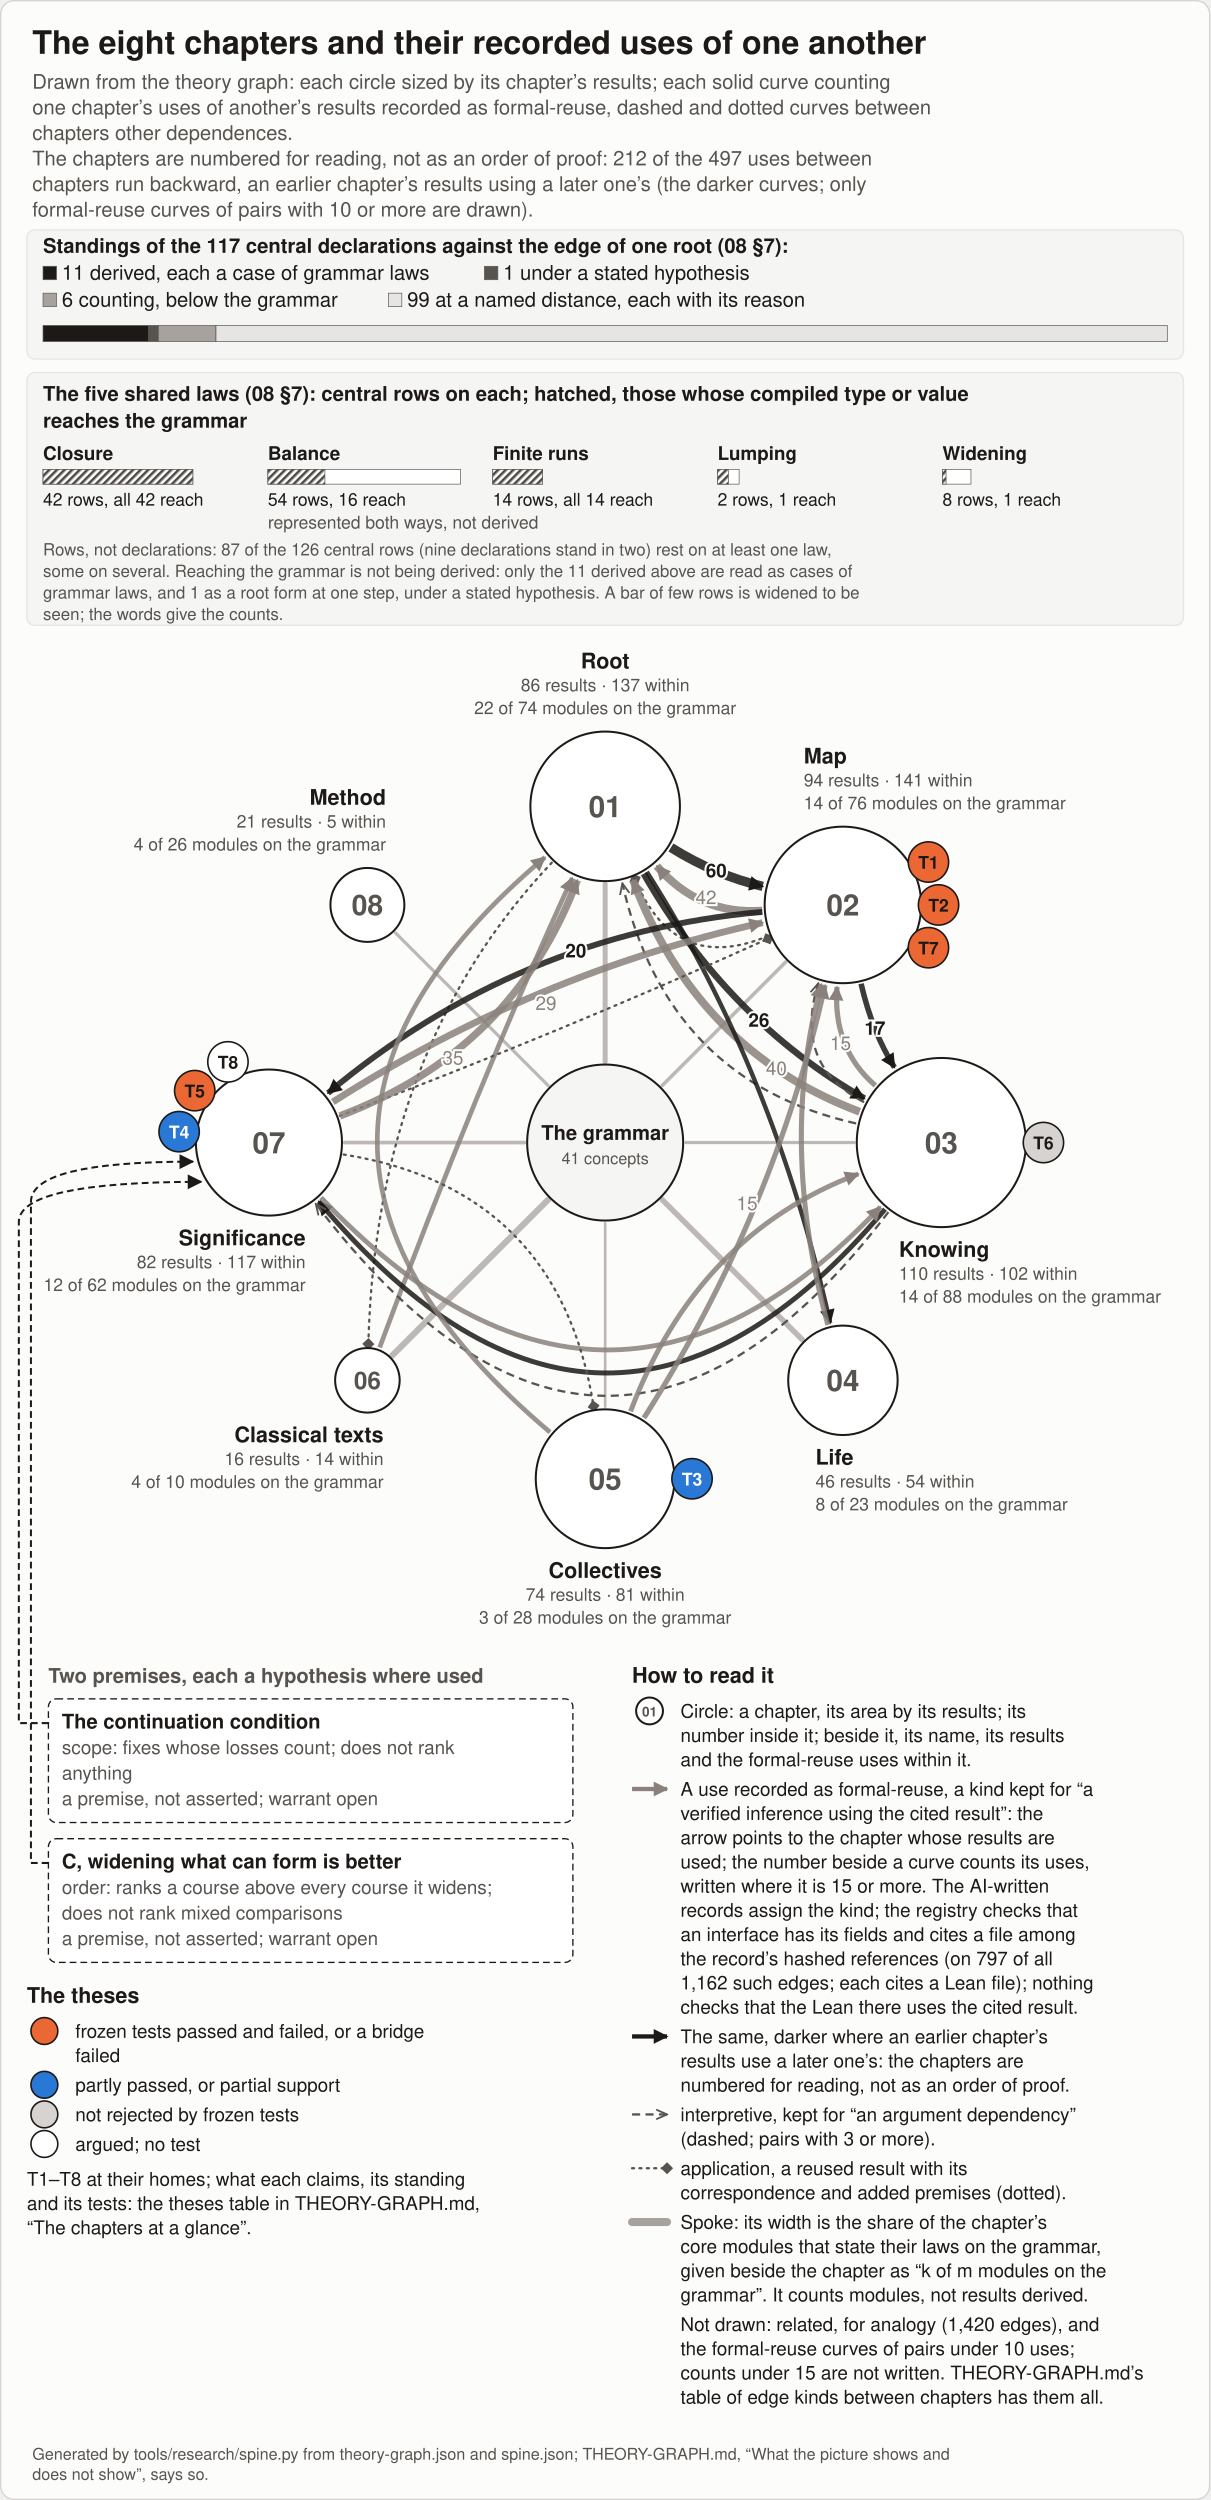
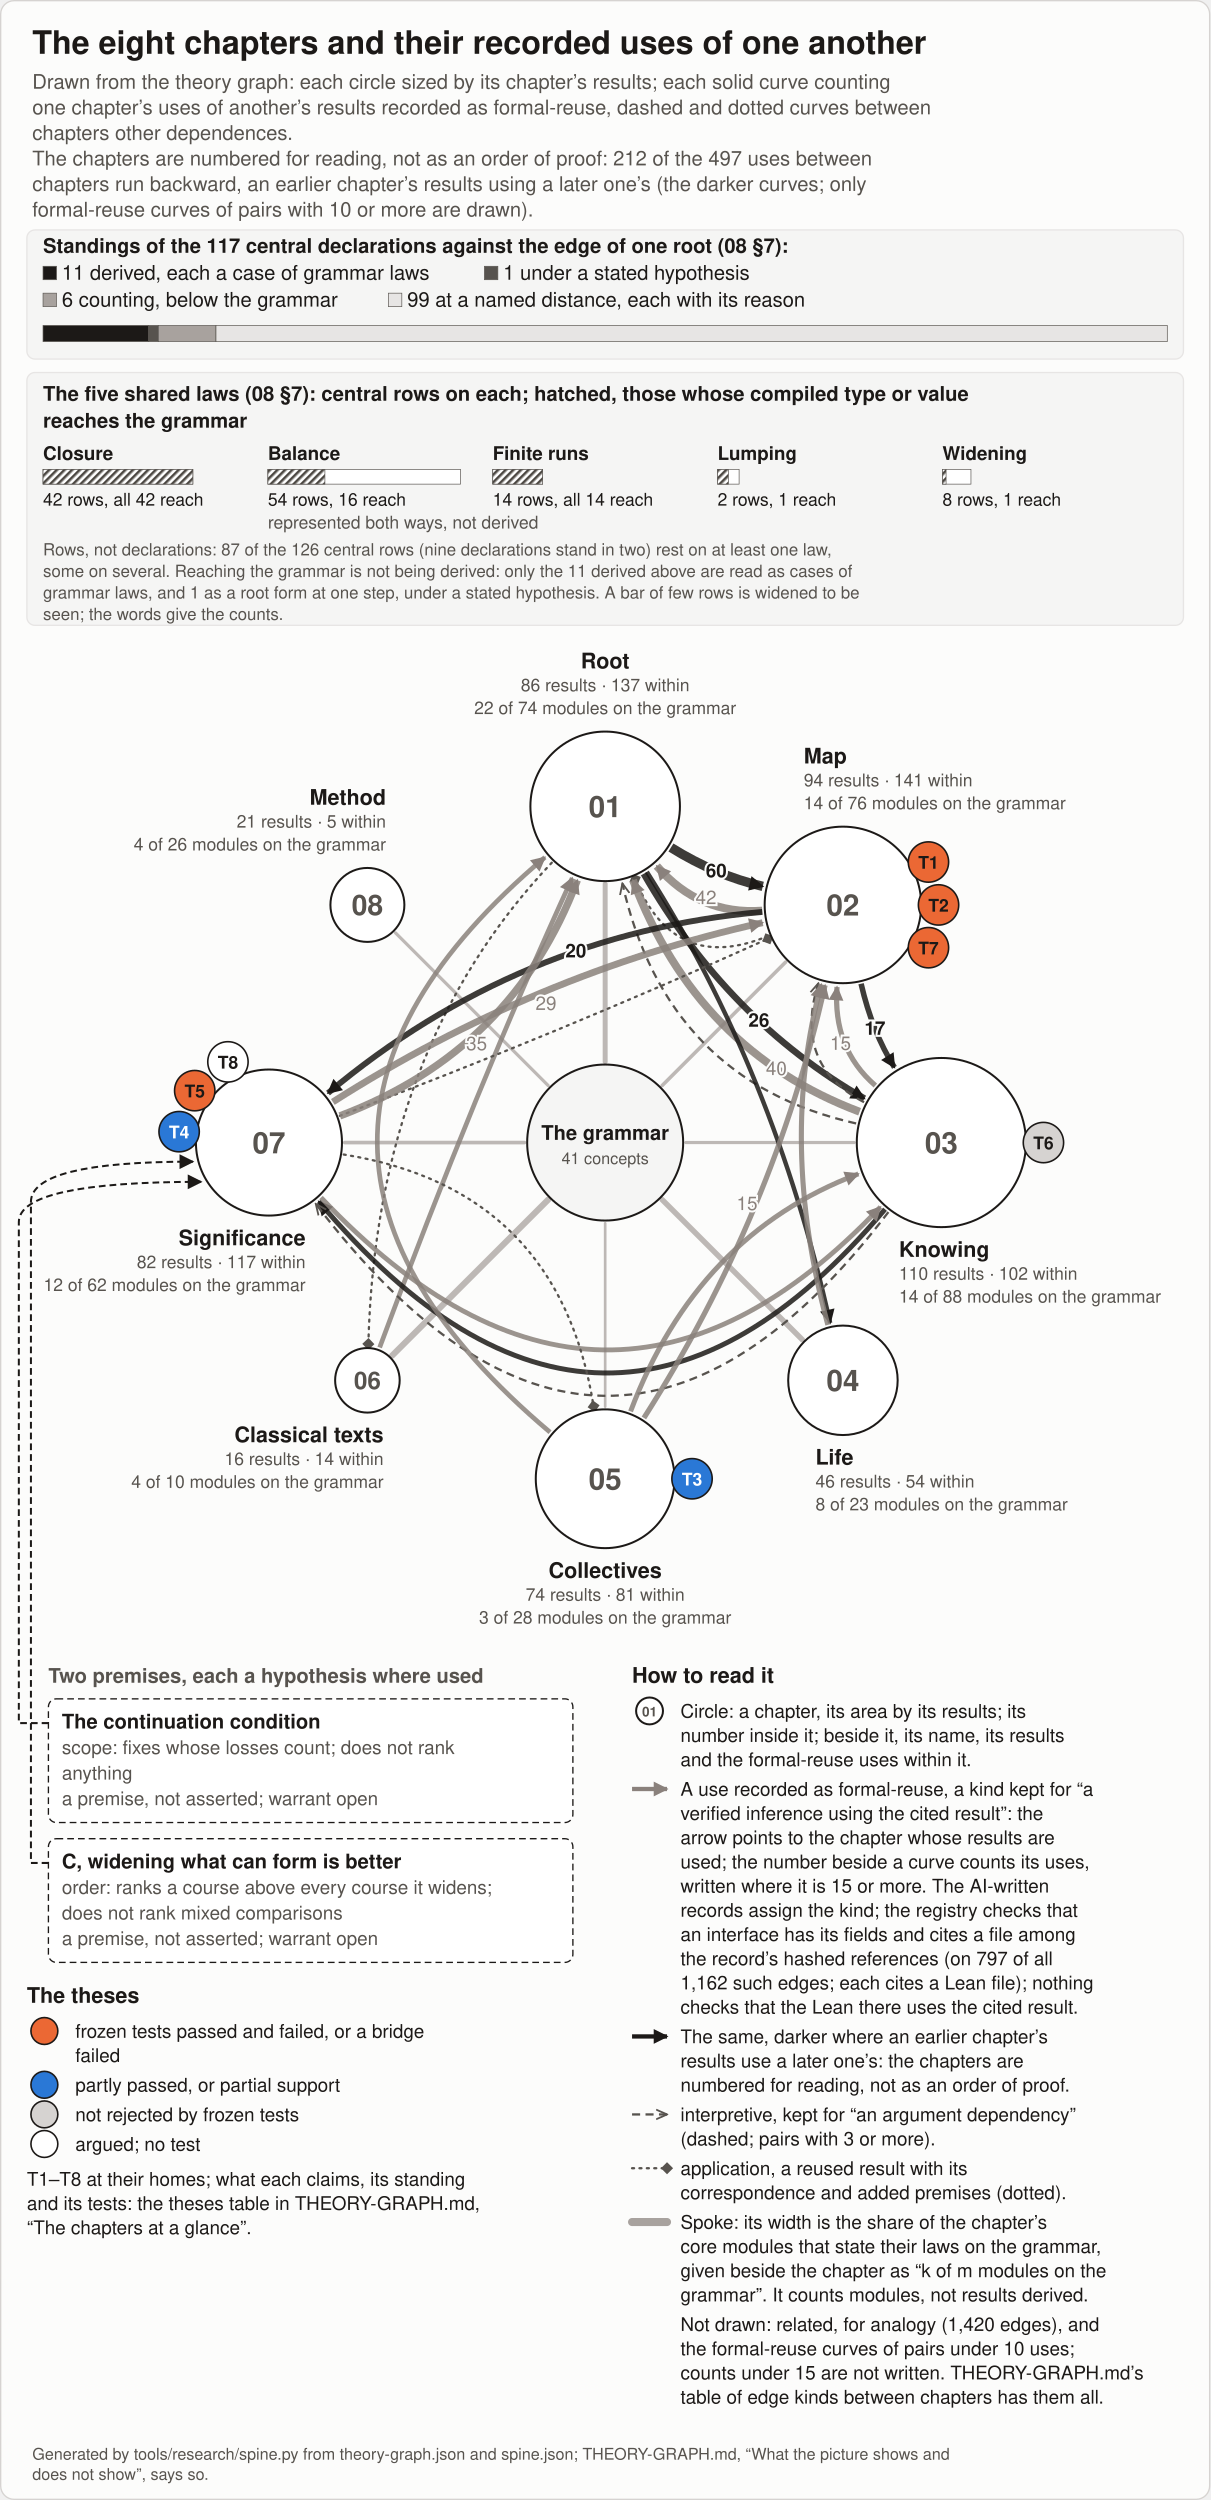
<svg xmlns="http://www.w3.org/2000/svg" viewBox="0 0 900 1859" width="900" height="1859" role="img" aria-labelledby="spine-title spine-desc" font-family="Helvetica, Arial, sans-serif">
  <defs>
    <marker id="fwd" viewBox="0 0 10 10" refX="9" refY="5" markerWidth="11" markerHeight="11" markerUnits="userSpaceOnUse" orient="auto">
      <path d="M0,0 L10,5 L0,10 z" fill="#8a817c" />
    </marker>
    <marker id="back" viewBox="0 0 10 10" refX="9" refY="5" markerWidth="11" markerHeight="11" markerUnits="userSpaceOnUse" orient="auto">
      <path d="M0,0 L10,5 L0,10 z" fill="#1c1917" />
    </marker>
    <marker id="thin" viewBox="0 0 10 10" refX="9" refY="5" markerWidth="9" markerHeight="9" markerUnits="userSpaceOnUse" orient="auto">
      <path d="M0,1 L9,5 L0,9" fill="none" stroke="#57534e" stroke-width="1.5" />
    </marker>
    <marker id="diamond" viewBox="0 0 10 10" refX="5" refY="5" markerWidth="9" markerHeight="9" markerUnits="userSpaceOnUse" orient="auto">
      <path d="M5,0 L10,5 L5,10 L0,5 z" fill="#57534e" />
    </marker>
    <pattern id="reach" width="4" height="4" patternUnits="userSpaceOnUse" patternTransform="rotate(45)">
      <rect width="4" height="4" fill="#ffffff" />
      <rect width="2" height="4" fill="#57534e" />
    </pattern>
  </defs>
  <rect x="0.5" y="0.5" width="899" height="1858" rx="10" fill="#fcfcfb" stroke="#d6d3d1" />
  <text x="24" y="40" font-size="24" font-weight="bold" text-anchor="start" fill="#1c1917">The eight chapters and their recorded uses of one another</text>
  <text x="24" y="66" font-size="15" text-anchor="start" fill="#57534e">Drawn from the theory graph: each circle sized by its chapter’s results; each solid curve counting</text>
  <text x="24" y="85" font-size="15" text-anchor="start" fill="#57534e">one chapter’s uses of another’s results recorded as formal-reuse, dashed and dotted curves between</text>
  <text x="24" y="104" font-size="15" text-anchor="start" fill="#57534e">chapters other dependences.</text>
  <text x="24" y="123" font-size="15" text-anchor="start" fill="#57534e">The chapters are numbered for reading, not as an order of proof: 212 of the 497 uses between</text>
  <text x="24" y="142" font-size="15" text-anchor="start" fill="#57534e">chapters run backward, an earlier chapter’s results using a later one’s (the darker curves; only</text>
  <text x="24" y="161" font-size="15" text-anchor="start" fill="#57534e">formal-reuse curves of pairs with 10 or more are drawn).</text>
  <rect x="20" y="171" width="860" height="96" rx="6" fill="#f5f5f4" stroke="#e7e5e4" />
  <text x="32" y="188" font-size="15" font-weight="bold" text-anchor="start" fill="#1c1917">Standings of the 117 central declarations against the edge of one root (08 §7):</text>
  <rect x="32" y="198" width="10" height="10" fill="#1c1917" stroke="#57534e" stroke-width="0.5" />
  <text x="46" y="208" font-size="15" text-anchor="start" fill="#1c1917">11 derived, each a case of grammar laws</text>
  <rect x="360.2" y="198" width="10" height="10" fill="#57534e" stroke="#57534e" stroke-width="0.5" />
  <text x="374.2" y="208" font-size="15" text-anchor="start" fill="#1c1917">1 under a stated hypothesis</text>
  <rect x="32" y="218" width="10" height="10" fill="#a8a29e" stroke="#57534e" stroke-width="0.5" />
  <text x="46" y="228" font-size="15" text-anchor="start" fill="#1c1917">6 counting, below the grammar</text>
  <rect x="288.8" y="218" width="10" height="10" fill="#e7e5e4" stroke="#57534e" stroke-width="0.5" />
  <text x="302.8" y="228" font-size="15" text-anchor="start" fill="#1c1917">99 at a named distance, each with its reason</text>
  <rect x="32" y="242" width="78.6" height="12" fill="#1c1917" stroke="#57534e" stroke-width="0.5" />
  <rect x="110.6" y="242" width="7.1" height="12" fill="#57534e" stroke="#57534e" stroke-width="0.5" />
  <rect x="117.7" y="242" width="42.9" height="12" fill="#a8a29e" stroke="#57534e" stroke-width="0.5" />
  <rect x="160.6" y="242" width="707.4" height="12" fill="#e7e5e4" stroke="#57534e" stroke-width="0.5" />
  <rect x="20" y="277" width="860" height="188" rx="6" fill="#f5f5f4" stroke="#e7e5e4" />
  <text x="32" y="298" font-size="15" font-weight="bold" text-anchor="start" fill="#1c1917">The five shared laws (08 §7): central rows on each; hatched, those whose compiled type or value</text>
  <text x="32" y="318" font-size="15" font-weight="bold" text-anchor="start" fill="#1c1917">reaches the grammar</text>
  <text x="32" y="342" font-size="14" font-weight="bold" text-anchor="start" fill="#1c1917">Closure</text>
  <rect x="32" y="349" width="111.4" height="11" fill="#ffffff" stroke="#57534e" stroke-width="0.5" />
  <rect x="32" y="349" width="111.4" height="11" fill="url(#reach)" stroke="#57534e" stroke-width="0.5" />
  <text x="32" y="376" font-size="13" text-anchor="start" fill="#1c1917">42 rows, all 42 reach</text>
  <text x="199.2" y="342" font-size="14" font-weight="bold" text-anchor="start" fill="#1c1917">Balance</text>
  <rect x="199.2" y="349" width="143.2" height="11" fill="#ffffff" stroke="#57534e" stroke-width="0.5" />
  <rect x="199.2" y="349" width="42.4" height="11" fill="url(#reach)" stroke="#57534e" stroke-width="0.5" />
  <text x="199.2" y="376" font-size="13" text-anchor="start" fill="#1c1917">54 rows, 16 reach</text>
  <text x="199.2" y="393" font-size="13" text-anchor="start" fill="#57534e">represented both ways, not derived</text>
  <text x="366.4" y="342" font-size="14" font-weight="bold" text-anchor="start" fill="#1c1917">Finite runs</text>
  <rect x="366.4" y="349" width="37.1" height="11" fill="#ffffff" stroke="#57534e" stroke-width="0.5" />
  <rect x="366.4" y="349" width="37.1" height="11" fill="url(#reach)" stroke="#57534e" stroke-width="0.5" />
  <text x="366.4" y="376" font-size="13" text-anchor="start" fill="#1c1917">14 rows, all 14 reach</text>
  <text x="533.6" y="342" font-size="14" font-weight="bold" text-anchor="start" fill="#1c1917">Lumping</text>
  <rect x="533.6" y="349" width="16" height="11" fill="#ffffff" stroke="#57534e" stroke-width="0.5" />
  <rect x="533.6" y="349" width="8" height="11" fill="url(#reach)" stroke="#57534e" stroke-width="0.5" />
  <text x="533.6" y="376" font-size="13" text-anchor="start" fill="#1c1917">2 rows, 1 reach</text>
  <text x="700.8" y="342" font-size="14" font-weight="bold" text-anchor="start" fill="#1c1917">Widening</text>
  <rect x="700.8" y="349" width="21.2" height="11" fill="#ffffff" stroke="#57534e" stroke-width="0.5" />
  <rect x="700.8" y="349" width="2.7" height="11" fill="url(#reach)" stroke="#57534e" stroke-width="0.5" />
  <text x="700.8" y="376" font-size="13" text-anchor="start" fill="#1c1917">8 rows, 1 reach</text>
  <text x="32" y="413" font-size="12.5" text-anchor="start" fill="#57534e">Rows, not declarations: 87 of the 126 central rows (nine declarations stand in two) rest on at least one law,</text>
  <text x="32" y="429" font-size="12.5" text-anchor="start" fill="#57534e">some on several. Reaching the grammar is not being derived: only the 11 derived above are read as cases of</text>
  <text x="32" y="445" font-size="12.5" text-anchor="start" fill="#57534e">grammar laws, and 1 as a root form at one step, under a stated hypothesis. A bar of few rows is widened to be</text>
  <text x="32" y="461" font-size="12.5" text-anchor="start" fill="#57534e">seen; the words give the counts.</text>
  <line x1="450" y1="657.3" x2="450" y2="789.6" stroke="#a8a29e" stroke-opacity="0.75" stroke-width="3.7" stroke-linecap="round" />
  <line x1="584.2" y1="715.4" x2="492.4" y2="807.2" stroke="#a8a29e" stroke-opacity="0.75" stroke-width="2.7" stroke-linecap="round" />
  <line x1="635.1" y1="849.6" x2="510" y2="849.6" stroke="#a8a29e" stroke-opacity="0.75" stroke-width="2.4" stroke-linecap="round" />
  <line x1="596.6" y1="996.2" x2="492.4" y2="892.1" stroke="#a8a29e" stroke-opacity="0.75" stroke-width="4.1" stroke-linecap="round" />
  <line x1="450" y1="1046" x2="450" y2="909.6" stroke="#a8a29e" stroke-opacity="0.75" stroke-width="2" stroke-linecap="round" />
  <line x1="291.6" y1="1008" x2="407.6" y2="892.1" stroke="#a8a29e" stroke-opacity="0.75" stroke-width="4.6" stroke-linecap="round" />
  <line x1="256.3" y1="849.6" x2="390" y2="849.6" stroke="#a8a29e" stroke-opacity="0.75" stroke-width="2.7" stroke-linecap="round" />
  <line x1="294.1" y1="693.7" x2="407.6" y2="807.2" stroke="#a8a29e" stroke-opacity="0.75" stroke-width="2.4" stroke-linecap="round" />
  <circle cx="450" cy="849.6" r="58" fill="#f5f5f4" stroke="#1c1917" stroke-width="1.5" />
  <text x="450" y="847.6" font-size="15" font-weight="bold" text-anchor="middle" fill="#1c1917">The grammar</text>
  <text x="450" y="865.6" font-size="12" text-anchor="middle" fill="#57534e">41 concepts</text>
  <path d="M498.9,630.2 Q532.3,651 567.2,659.1" fill="none" stroke="#1c1917" stroke-opacity="0.85" stroke-width="7" marker-end="url(#back)" />
  <path d="M566.8,677.2 Q520,680.6 488.4,644" fill="none" stroke="#8a817c" stroke-opacity="0.85" stroke-width="6" marker-end="url(#fwd)" />
  <path d="M571.2,696 Q501.7,724.9 472.3,653.9" fill="none" stroke="#57534e" stroke-width="1.7" stroke-dasharray="1.5 4" stroke-linecap="round" marker-end="url(#diamond)" />
  <path d="M478.7,649.7 Q541.1,758.6 642.8,816.9" fill="none" stroke="#1c1917" stroke-opacity="0.85" stroke-width="4.9" marker-end="url(#back)" />
  <path d="M639.2,826.7 Q518.4,781.2 470.7,654.5" fill="none" stroke="#8a817c" stroke-opacity="0.85" stroke-width="5.9" marker-end="url(#fwd)" />
  <path d="M636.6,835.4 Q495.8,803.8 462.8,656.9" fill="none" stroke="#57534e" stroke-width="1.7" stroke-dasharray="6 4" marker-end="url(#thin)" />
  <path d="M481,648.3 Q576,797.5 617.3,983.8" fill="none" stroke="#1c1917" stroke-opacity="0.85" stroke-width="3.3" marker-end="url(#back)" />
  <path d="M410.3,641.5 Q279.7,779.1 273.9,999.4" fill="none" stroke="#57534e" stroke-width="1.7" stroke-dasharray="1.5 4" stroke-linecap="round" marker-end="url(#diamond)" />
  <path d="M282.3,1002 Q353.6,809.7 425.5,652.9" fill="none" stroke="#8a817c" stroke-opacity="0.85" stroke-width="3.5" marker-end="url(#fwd)" />
  <path d="M640.3,731.5 Q648.6,767.4 665.1,793.7" fill="none" stroke="#1c1917" stroke-opacity="0.85" stroke-width="4.1" marker-end="url(#back)" />
  <path d="M650.9,807.2 Q619,779.6 622.4,733.9" fill="none" stroke="#8a817c" stroke-opacity="0.85" stroke-width="3.9" marker-end="url(#fwd)" />
  <path d="M642.5,819.6 Q589.5,791.9 608.5,731.2" fill="none" stroke="#57534e" stroke-width="1.7" stroke-dasharray="6 4" marker-end="url(#thin)" />
  <path d="M566.8,678.1 Q385.6,694.1 243.9,812.8" fill="none" stroke="#1c1917" stroke-opacity="0.85" stroke-width="4.4" marker-end="url(#back)" />
  <path d="M247.5,819.4 Q397.8,723.7 567.1,686.1" fill="none" stroke="#8a817c" stroke-opacity="0.85" stroke-width="5.1" marker-end="url(#fwd)" />
  <path d="M252.7,829.7 Q416.2,768 571,698.1" fill="none" stroke="#57534e" stroke-width="1.7" stroke-dasharray="1.5 4" stroke-linecap="round" marker-end="url(#diamond)" />
  <path d="M658.1,899.2 Q450,1145.6 237,893.4" fill="none" stroke="#1c1917" stroke-opacity="0.85" stroke-width="3.7" marker-end="url(#back)" />
  <path d="M660.6,901.3 Q450,1177.6 234.8,895.2" fill="none" stroke="#57534e" stroke-width="1.7" stroke-dasharray="6 4" marker-end="url(#thin)" />
  <path d="M238.7,890.5 Q450,1113.6 654.7,897.5" fill="none" stroke="#8a817c" stroke-opacity="0.85" stroke-width="3.6" marker-end="url(#fwd)" />
  <path d="M615.6,985.2 Q578.8,849.6 610.7,731.9" fill="none" stroke="#8a817c" stroke-opacity="0.85" stroke-width="3.8" marker-end="url(#fwd)" />
  <path d="M409,1065 Q154,849.6 405.2,637.5" fill="none" stroke="#8a817c" stroke-opacity="0.85" stroke-width="3.5" marker-end="url(#fwd)" />
  <path d="M478.8,1054.4 Q576,901.8 613.5,732.6" fill="none" stroke="#8a817c" stroke-opacity="0.85" stroke-width="3.9" marker-end="url(#fwd)" />
  <path d="M468.9,1049.5 Q518.4,918.1 638.3,872.9" fill="none" stroke="#8a817c" stroke-opacity="0.85" stroke-width="3.7" marker-end="url(#fwd)" />
  <path d="M252.7,829.8 Q381.6,781.2 429.3,654.5" fill="none" stroke="#8a817c" stroke-opacity="0.85" stroke-width="5.5" marker-end="url(#fwd)" />
  <path d="M255.6,858.5 Q415.5,884.1 441.4,1045.7" fill="none" stroke="#57534e" stroke-width="1.7" stroke-dasharray="1.5 4" stroke-linecap="round" marker-end="url(#diamond)" />
  <circle cx="450" cy="599.6" r="55.6" fill="#ffffff" stroke="#1c1917" stroke-width="1.5" />
  <text x="450" y="607.6" font-size="22" font-weight="bold" text-anchor="middle" fill="#57534e">01</text>
  <text x="450" y="497" font-size="16" font-weight="bold" text-anchor="middle" fill="#1c1917" stroke="#fcfcfb" stroke-width="3" paint-order="stroke">Root</text>
  <text x="450" y="514" font-size="13" text-anchor="middle" fill="#57534e" stroke="#fcfcfb" stroke-width="3" paint-order="stroke">86 results · 137 within</text>
  <text x="450" y="531" font-size="13" text-anchor="middle" fill="#57534e" stroke="#fcfcfb" stroke-width="3" paint-order="stroke">22 of 74 modules on the grammar</text>
  <circle cx="626.8" cy="672.9" r="58.2" fill="#ffffff" stroke="#1c1917" stroke-width="1.5" />
  <text x="626.8" y="680.8" font-size="22" font-weight="bold" text-anchor="middle" fill="#57534e">02</text>
  <text x="597.7" y="567.7" font-size="16" font-weight="bold" text-anchor="start" fill="#1c1917" stroke="#fcfcfb" stroke-width="3" paint-order="stroke">Map</text>
  <text x="597.7" y="584.7" font-size="13" text-anchor="start" fill="#57534e" stroke="#fcfcfb" stroke-width="3" paint-order="stroke">94 results · 141 within</text>
  <text x="597.7" y="601.7" font-size="13" text-anchor="start" fill="#57534e" stroke="#fcfcfb" stroke-width="3" paint-order="stroke">14 of 76 modules on the grammar</text>
  <circle cx="700" cy="849.6" r="62.9" fill="#ffffff" stroke="#1c1917" stroke-width="1.5" />
  <text x="700" y="857.6" font-size="22" font-weight="bold" text-anchor="middle" fill="#57534e">03</text>
  <text x="668.5" y="934.6" font-size="16" font-weight="bold" text-anchor="start" fill="#1c1917" stroke="#fcfcfb" stroke-width="3" paint-order="stroke">Knowing</text>
  <text x="668.5" y="951.6" font-size="13" text-anchor="start" fill="#57534e" stroke="#fcfcfb" stroke-width="3" paint-order="stroke">110 results · 102 within</text>
  <text x="668.5" y="968.6" font-size="13" text-anchor="start" fill="#57534e" stroke="#fcfcfb" stroke-width="3" paint-order="stroke">14 of 88 modules on the grammar</text>
  <circle cx="626.8" cy="1026.4" r="40.7" fill="#ffffff" stroke="#1c1917" stroke-width="1.5" />
  <text x="626.8" y="1034.3" font-size="22" font-weight="bold" text-anchor="middle" fill="#57534e">04</text>
  <text x="606.4" y="1089.1" font-size="16" font-weight="bold" text-anchor="start" fill="#1c1917" stroke="#fcfcfb" stroke-width="3" paint-order="stroke">Life</text>
  <text x="606.4" y="1106.1" font-size="13" text-anchor="start" fill="#57534e" stroke="#fcfcfb" stroke-width="3" paint-order="stroke">46 results · 54 within</text>
  <text x="606.4" y="1123.1" font-size="13" text-anchor="start" fill="#57534e" stroke="#fcfcfb" stroke-width="3" paint-order="stroke">8 of 23 modules on the grammar</text>
  <circle cx="450" cy="1099.6" r="51.6" fill="#ffffff" stroke="#1c1917" stroke-width="1.5" />
  <text x="450" y="1107.6" font-size="22" font-weight="bold" text-anchor="middle" fill="#57534e">05</text>
  <text x="450" y="1173.3" font-size="16" font-weight="bold" text-anchor="middle" fill="#1c1917" stroke="#fcfcfb" stroke-width="3" paint-order="stroke">Collectives</text>
  <text x="450" y="1190.3" font-size="13" text-anchor="middle" fill="#57534e" stroke="#fcfcfb" stroke-width="3" paint-order="stroke">74 results · 81 within</text>
  <text x="450" y="1207.3" font-size="13" text-anchor="middle" fill="#57534e" stroke="#fcfcfb" stroke-width="3" paint-order="stroke">3 of 28 modules on the grammar</text>
  <circle cx="273.2" cy="1026.4" r="24" fill="#ffffff" stroke="#1c1917" stroke-width="1.5" />
  <text x="273.2" y="1032.9" font-size="18" font-weight="bold" text-anchor="middle" fill="#57534e">06</text>
  <text x="285.2" y="1072.4" font-size="16" font-weight="bold" text-anchor="end" fill="#1c1917" stroke="#fcfcfb" stroke-width="3" paint-order="stroke">Classical texts</text>
  <text x="285.2" y="1089.4" font-size="13" text-anchor="end" fill="#57534e" stroke="#fcfcfb" stroke-width="3" paint-order="stroke">16 results · 14 within</text>
  <text x="285.2" y="1106.4" font-size="13" text-anchor="end" fill="#57534e" stroke="#fcfcfb" stroke-width="3" paint-order="stroke">4 of 10 modules on the grammar</text>
  <circle cx="200" cy="849.6" r="54.3" fill="#ffffff" stroke="#1c1917" stroke-width="1.5" />
  <text x="200" y="857.6" font-size="22" font-weight="bold" text-anchor="middle" fill="#57534e">07</text>
  <text x="227.2" y="926" font-size="16" font-weight="bold" text-anchor="end" fill="#1c1917" stroke="#fcfcfb" stroke-width="3" paint-order="stroke">Significance</text>
  <text x="227.2" y="943" font-size="13" text-anchor="end" fill="#57534e" stroke="#fcfcfb" stroke-width="3" paint-order="stroke">82 results · 117 within</text>
  <text x="227.2" y="960" font-size="13" text-anchor="end" fill="#57534e" stroke="#fcfcfb" stroke-width="3" paint-order="stroke">12 of 62 modules on the grammar</text>
  <circle cx="273.2" cy="672.9" r="27.5" fill="#ffffff" stroke="#1c1917" stroke-width="1.5" />
  <text x="273.2" y="680.4" font-size="21" font-weight="bold" text-anchor="middle" fill="#57534e">08</text>
  <text x="287" y="598.4" font-size="16" font-weight="bold" text-anchor="end" fill="#1c1917" stroke="#fcfcfb" stroke-width="3" paint-order="stroke">Method</text>
  <text x="287" y="615.4" font-size="13" text-anchor="end" fill="#57534e" stroke="#fcfcfb" stroke-width="3" paint-order="stroke">21 results · 5 within</text>
  <text x="287" y="632.4" font-size="13" text-anchor="end" fill="#57534e" stroke="#fcfcfb" stroke-width="3" paint-order="stroke">4 of 26 modules on the grammar</text>
  <circle cx="690.4" cy="641" r="15" fill="#eb6834" stroke="#1c1917" stroke-width="1.2" />
  <text x="690.4" y="646" font-size="13" font-weight="bold" text-anchor="middle" fill="#1c1917">T1</text>
  <circle cx="697.9" cy="672.9" r="15" fill="#eb6834" stroke="#1c1917" stroke-width="1.2" />
  <text x="697.9" y="677.9" font-size="13" font-weight="bold" text-anchor="middle" fill="#1c1917">T2</text>
  <circle cx="690.4" cy="704.7" r="15" fill="#eb6834" stroke="#1c1917" stroke-width="1.2" />
  <text x="690.4" y="709.7" font-size="13" font-weight="bold" text-anchor="middle" fill="#1c1917">T7</text>
  <circle cx="514.6" cy="1099.6" r="15" fill="#2a78d6" stroke="#1c1917" stroke-width="1.2" />
  <text x="514.6" y="1104.6" font-size="13" font-weight="bold" text-anchor="middle" fill="#ffffff">T3</text>
  <circle cx="133.2" cy="841.5" r="15" fill="#2a78d6" stroke="#1c1917" stroke-width="1.2" />
  <text x="133.2" y="846.5" font-size="13" font-weight="bold" text-anchor="middle" fill="#ffffff">T4</text>
  <circle cx="144.8" cy="811" r="15" fill="#eb6834" stroke="#1c1917" stroke-width="1.2" />
  <text x="144.8" y="816" font-size="13" font-weight="bold" text-anchor="middle" fill="#1c1917">T5</text>
  <circle cx="169.5" cy="789.6" r="15" fill="#ffffff" stroke="#1c1917" stroke-width="1.2" />
  <text x="169.5" y="794.6" font-size="13" font-weight="bold" text-anchor="middle" fill="#1c1917">T8</text>
  <circle cx="775.9" cy="849.6" r="15" fill="#d6d3d1" stroke="#1c1917" stroke-width="1.2" />
  <text x="775.9" y="854.6" font-size="13" font-weight="bold" text-anchor="middle" fill="#1c1917">T6</text>
  <text x="532.6" y="652.3" font-size="14" font-weight="bold" text-anchor="middle" fill="#1c1917" stroke="#fcfcfb" stroke-width="3" paint-order="stroke">60</text>
  <text x="525" y="672.3" font-size="14" text-anchor="middle" fill="#8a817c" stroke="#fcfcfb" stroke-width="3" paint-order="stroke">42</text>
  <text x="577.3" y="799.4" font-size="14" text-anchor="middle" fill="#8a817c" stroke="#fcfcfb" stroke-width="3" paint-order="stroke">40</text>
-   <text x="336.8" y="791.6" font-size="14" text-anchor="middle" fill="#8a817c" stroke="#fcfcfb" stroke-width="3" paint-order="stroke">35</text>
+   <text x="354.4" y="780.9" font-size="14" text-anchor="middle" fill="#8a817c" stroke="#fcfcfb" stroke-width="3" paint-order="stroke">35</text>
  <text x="406" y="751" font-size="14" text-anchor="middle" fill="#8a817c" stroke="#fcfcfb" stroke-width="3" paint-order="stroke">29</text>
  <text x="564.3" y="763.5" font-size="14" font-weight="bold" text-anchor="middle" fill="#1c1917" stroke="#fcfcfb" stroke-width="3" paint-order="stroke">26</text>
  <text x="428.2" y="711.9" font-size="14" font-weight="bold" text-anchor="middle" fill="#1c1917" stroke="#fcfcfb" stroke-width="3" paint-order="stroke">20</text>
  <text x="650.6" y="769.5" font-size="14" font-weight="bold" text-anchor="middle" fill="#1c1917" stroke="#fcfcfb" stroke-width="3" paint-order="stroke">17</text>
  <text x="625" y="780.7" font-size="14" text-anchor="middle" fill="#8a817c" stroke="#fcfcfb" stroke-width="3" paint-order="stroke">15</text>
  <text x="555.5" y="899.8" font-size="14" text-anchor="middle" fill="#8a817c" stroke="#fcfcfb" stroke-width="3" paint-order="stroke">15</text>
  <text x="36" y="1251.3" font-size="15" font-weight="bold" text-anchor="start" fill="#57534e">Two premises, each a hypothesis where used</text>
  <rect x="36" y="1263.256" width="390" height="92" rx="6" fill="#ffffff" stroke="#1c1917" stroke-dasharray="5 3" />
  <text x="46" y="1285.3" font-size="15" font-weight="bold" text-anchor="start" fill="#1c1917">The continuation condition</text>
  <text x="46" y="1304.3" font-size="14" text-anchor="start" fill="#57534e">scope: fixes whose losses count; does not rank</text>
  <text x="46" y="1323.3" font-size="14" text-anchor="start" fill="#57534e">anything</text>
  <text x="46" y="1342.3" font-size="14" text-anchor="start" fill="#57534e">a premise, not asserted; warrant open</text>
  <path d="M36,1281.3 L14,1281.3 L14,908.8 Q14,878.8 149.5,878.8" fill="none" stroke="#1c1917" stroke-width="1.5" stroke-dasharray="5 3" marker-end="url(#back)" />
  <rect x="36" y="1367.256" width="390" height="92" rx="6" fill="#ffffff" stroke="#1c1917" stroke-dasharray="5 3" />
  <text x="46" y="1389.3" font-size="15" font-weight="bold" text-anchor="start" fill="#1c1917">C, widening what can form is better</text>
  <text x="46" y="1408.3" font-size="14" text-anchor="start" fill="#57534e">order: ranks a course above every course it widens;</text>
  <text x="46" y="1427.3" font-size="14" text-anchor="start" fill="#57534e">does not rank mixed comparisons</text>
  <text x="46" y="1446.3" font-size="14" text-anchor="start" fill="#57534e">a premise, not asserted; warrant open</text>
  <path d="M36,1385.3 L23,1385.3 L23,893.8 Q23,863.8 143.4,863.8" fill="none" stroke="#1c1917" stroke-width="1.5" stroke-dasharray="5 3" marker-end="url(#back)" />
  <text x="20" y="1489.3" font-size="16" font-weight="bold" text-anchor="start" fill="#1c1917">The theses</text>
  <circle cx="33" cy="1510.256" r="10" fill="#eb6834" stroke="#1c1917" stroke-width="1.2" />
  <text x="56" y="1515.3" font-size="14" text-anchor="start" fill="#1c1917">frozen tests passed and failed, or a bridge</text>
  <text x="56" y="1533.3" font-size="14" text-anchor="start" fill="#1c1917">failed</text>
  <circle cx="33" cy="1550.256" r="10" fill="#2a78d6" stroke="#1c1917" stroke-width="1.2" />
  <text x="56" y="1555.3" font-size="14" text-anchor="start" fill="#1c1917">partly passed, or partial support</text>
  <circle cx="33" cy="1572.256" r="10" fill="#d6d3d1" stroke="#1c1917" stroke-width="1.2" />
  <text x="56" y="1577.3" font-size="14" text-anchor="start" fill="#1c1917">not rejected by frozen tests</text>
  <circle cx="33" cy="1594.256" r="10" fill="#ffffff" stroke="#1c1917" stroke-width="1.2" />
  <text x="56" y="1599.3" font-size="14" text-anchor="start" fill="#1c1917">argued; no test</text>
  <text x="20" y="1625.3" font-size="14" text-anchor="start" fill="#1c1917">T1–T8 at their homes; what each claims, its standing</text>
  <text x="20" y="1643.3" font-size="14" text-anchor="start" fill="#1c1917">and its tests: the theses table in THEORY-GRAPH.md,</text>
  <text x="20" y="1661.3" font-size="14" text-anchor="start" fill="#1c1917">“The chapters at a glance”.</text>
  <text x="470" y="1251.3" font-size="16" font-weight="bold" text-anchor="start" fill="#1c1917">How to read it</text>
  <circle cx="483" cy="1272.256" r="10" fill="#ffffff" stroke="#1c1917" stroke-width="1.5" />
  <text x="483" y="1276.3" font-size="10" font-weight="bold" text-anchor="middle" fill="#57534e">01</text>
  <text x="506" y="1277.3" font-size="14" text-anchor="start" fill="#1c1917">Circle: a chapter, its area by its results; its</text>
  <text x="506" y="1295.3" font-size="14" text-anchor="start" fill="#1c1917">number inside it; beside it, its name, its results</text>
  <text x="506" y="1313.3" font-size="14" text-anchor="start" fill="#1c1917">and the formal-reuse uses within it.</text>
  <line x1="470" y1="1330.3" x2="496" y2="1330.3" stroke="#8a817c" stroke-width="3.2" marker-end="url(#fwd)" />
  <text x="506" y="1335.3" font-size="14" text-anchor="start" fill="#1c1917">A use recorded as formal-reuse, a kind kept for “a</text>
  <text x="506" y="1353.3" font-size="14" text-anchor="start" fill="#1c1917">verified inference using the cited result”: the</text>
  <text x="506" y="1371.3" font-size="14" text-anchor="start" fill="#1c1917">arrow points to the chapter whose results are</text>
  <text x="506" y="1389.3" font-size="14" text-anchor="start" fill="#1c1917">used; the number beside a curve counts its uses,</text>
  <text x="506" y="1407.3" font-size="14" text-anchor="start" fill="#1c1917">written where it is 15 or more. The AI-written</text>
  <text x="506" y="1425.3" font-size="14" text-anchor="start" fill="#1c1917">records assign the kind; the registry checks that</text>
  <text x="506" y="1443.3" font-size="14" text-anchor="start" fill="#1c1917">an interface has its fields and cites a file among</text>
  <text x="506" y="1461.3" font-size="14" text-anchor="start" fill="#1c1917">the record’s hashed references (on 797 of all</text>
  <text x="506" y="1479.3" font-size="14" text-anchor="start" fill="#1c1917">1,162 such edges; each cites a Lean file); nothing</text>
  <text x="506" y="1497.3" font-size="14" text-anchor="start" fill="#1c1917">checks that the Lean there uses the cited result.</text>
  <line x1="470" y1="1514.3" x2="496" y2="1514.3" stroke="#1c1917" stroke-width="3.2" marker-end="url(#back)" />
  <text x="506" y="1519.3" font-size="14" text-anchor="start" fill="#1c1917">The same, darker where an earlier chapter’s</text>
  <text x="506" y="1537.3" font-size="14" text-anchor="start" fill="#1c1917">results use a later one’s: the chapters are</text>
  <text x="506" y="1555.3" font-size="14" text-anchor="start" fill="#1c1917">numbered for reading, not as an order of proof.</text>
  <line x1="470" y1="1572.3" x2="496" y2="1572.3" stroke="#57534e" stroke-width="1.7" stroke-dasharray="6 4" marker-end="url(#thin)" />
  <text x="506" y="1577.3" font-size="14" text-anchor="start" fill="#1c1917">interpretive, kept for “an argument dependency”</text>
  <text x="506" y="1595.3" font-size="14" text-anchor="start" fill="#1c1917">(dashed; pairs with 3 or more).</text>
  <line x1="470" y1="1612.3" x2="496" y2="1612.3" stroke="#57534e" stroke-width="1.7" stroke-dasharray="1.5 4" stroke-linecap="round" marker-end="url(#diamond)" />
  <text x="506" y="1617.3" font-size="14" text-anchor="start" fill="#1c1917">application, a reused result with its</text>
  <text x="506" y="1635.3" font-size="14" text-anchor="start" fill="#1c1917">correspondence and added premises (dotted).</text>
  <line x1="470" y1="1652.3" x2="496" y2="1652.3" stroke="#a8a29e" stroke-width="6" stroke-linecap="round" />
  <text x="506" y="1657.3" font-size="14" text-anchor="start" fill="#1c1917">Spoke: its width is the share of the chapter’s</text>
  <text x="506" y="1675.3" font-size="14" text-anchor="start" fill="#1c1917">core modules that state their laws on the grammar,</text>
  <text x="506" y="1693.3" font-size="14" text-anchor="start" fill="#1c1917">given beside the chapter as “k of m modules on the</text>
  <text x="506" y="1711.3" font-size="14" text-anchor="start" fill="#1c1917">grammar”. It counts modules, not results derived.</text>
  <text x="506" y="1733.3" font-size="14" text-anchor="start" fill="#1c1917">Not drawn: related, for analogy (1,420 edges), and</text>
  <text x="506" y="1751.3" font-size="14" text-anchor="start" fill="#1c1917">the formal-reuse curves of pairs under 10 uses;</text>
  <text x="506" y="1769.3" font-size="14" text-anchor="start" fill="#1c1917">counts under 15 are not written. THEORY-GRAPH.md’s</text>
  <text x="506" y="1787.3" font-size="14" text-anchor="start" fill="#1c1917">table of edge kinds between chapters has them all.</text>
  <text x="24" y="1829" font-size="12" text-anchor="start" fill="#57534e">Generated by tools/research/spine.py from theory-graph.json and spine.json; THEORY-GRAPH.md, “What the picture shows and</text>
  <text x="24" y="1844" font-size="12" text-anchor="start" fill="#57534e">does not show”, says so.</text>
</svg>
